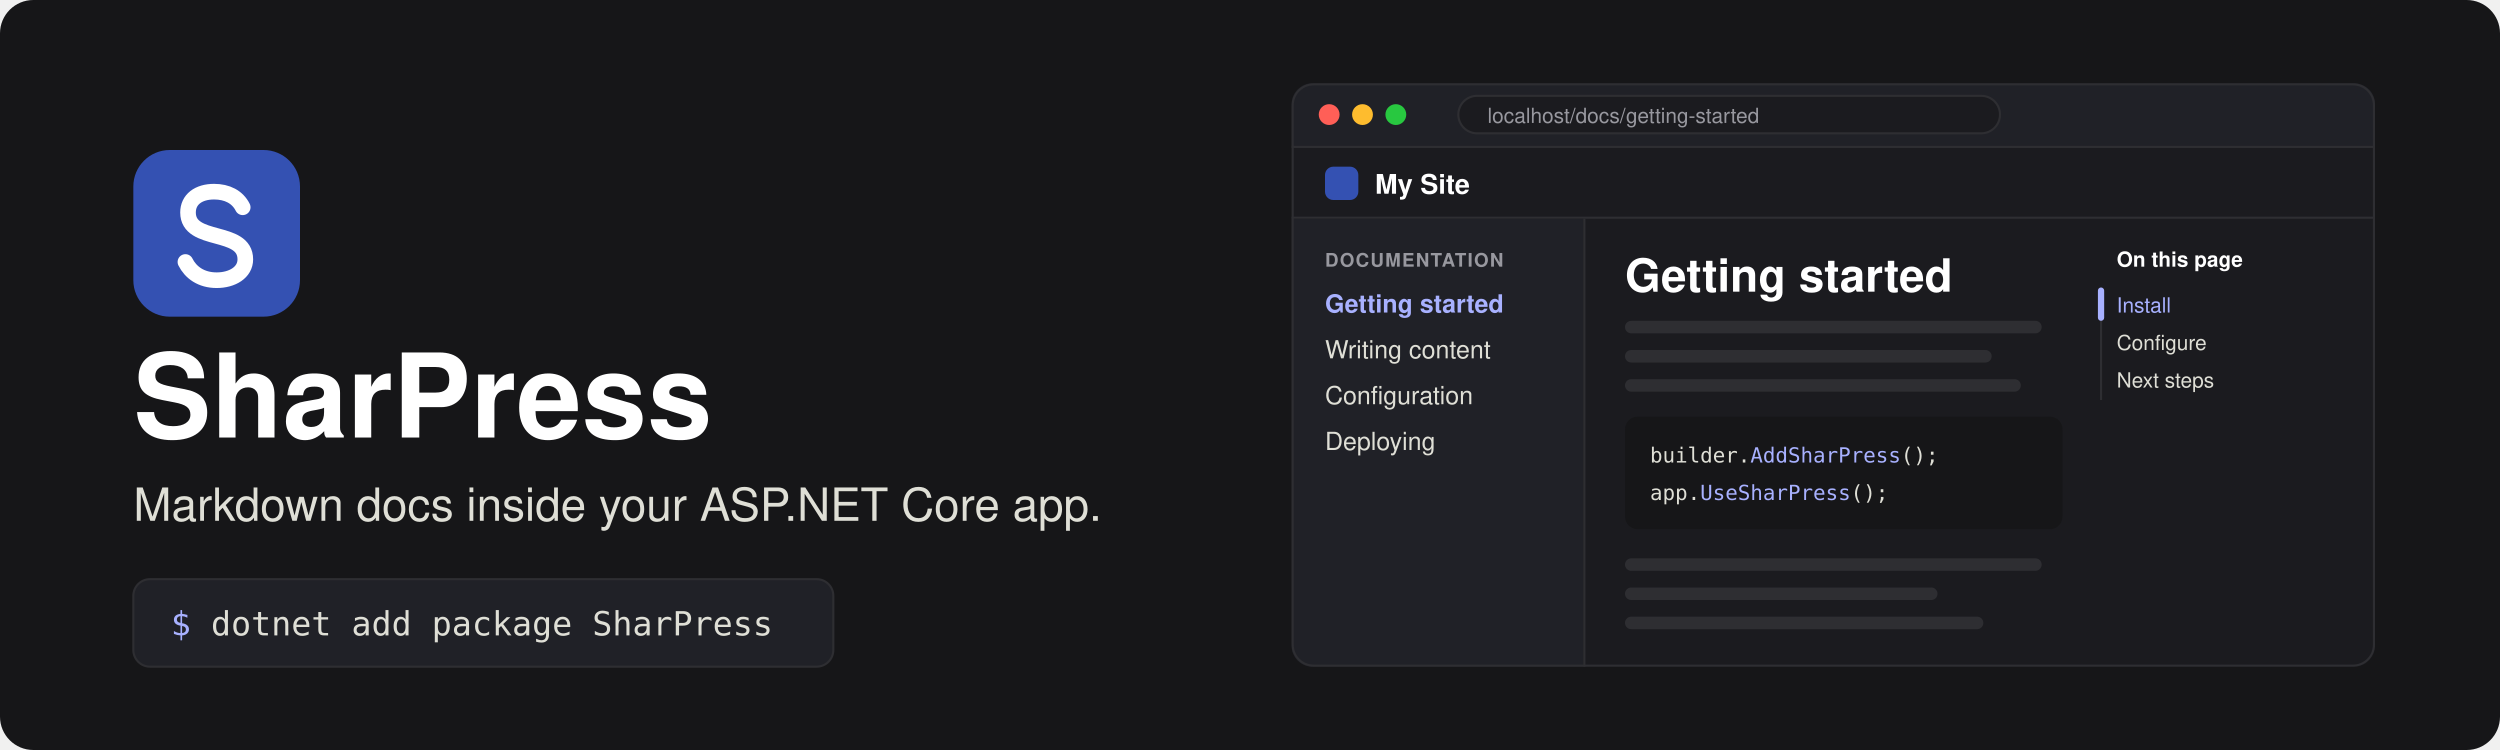
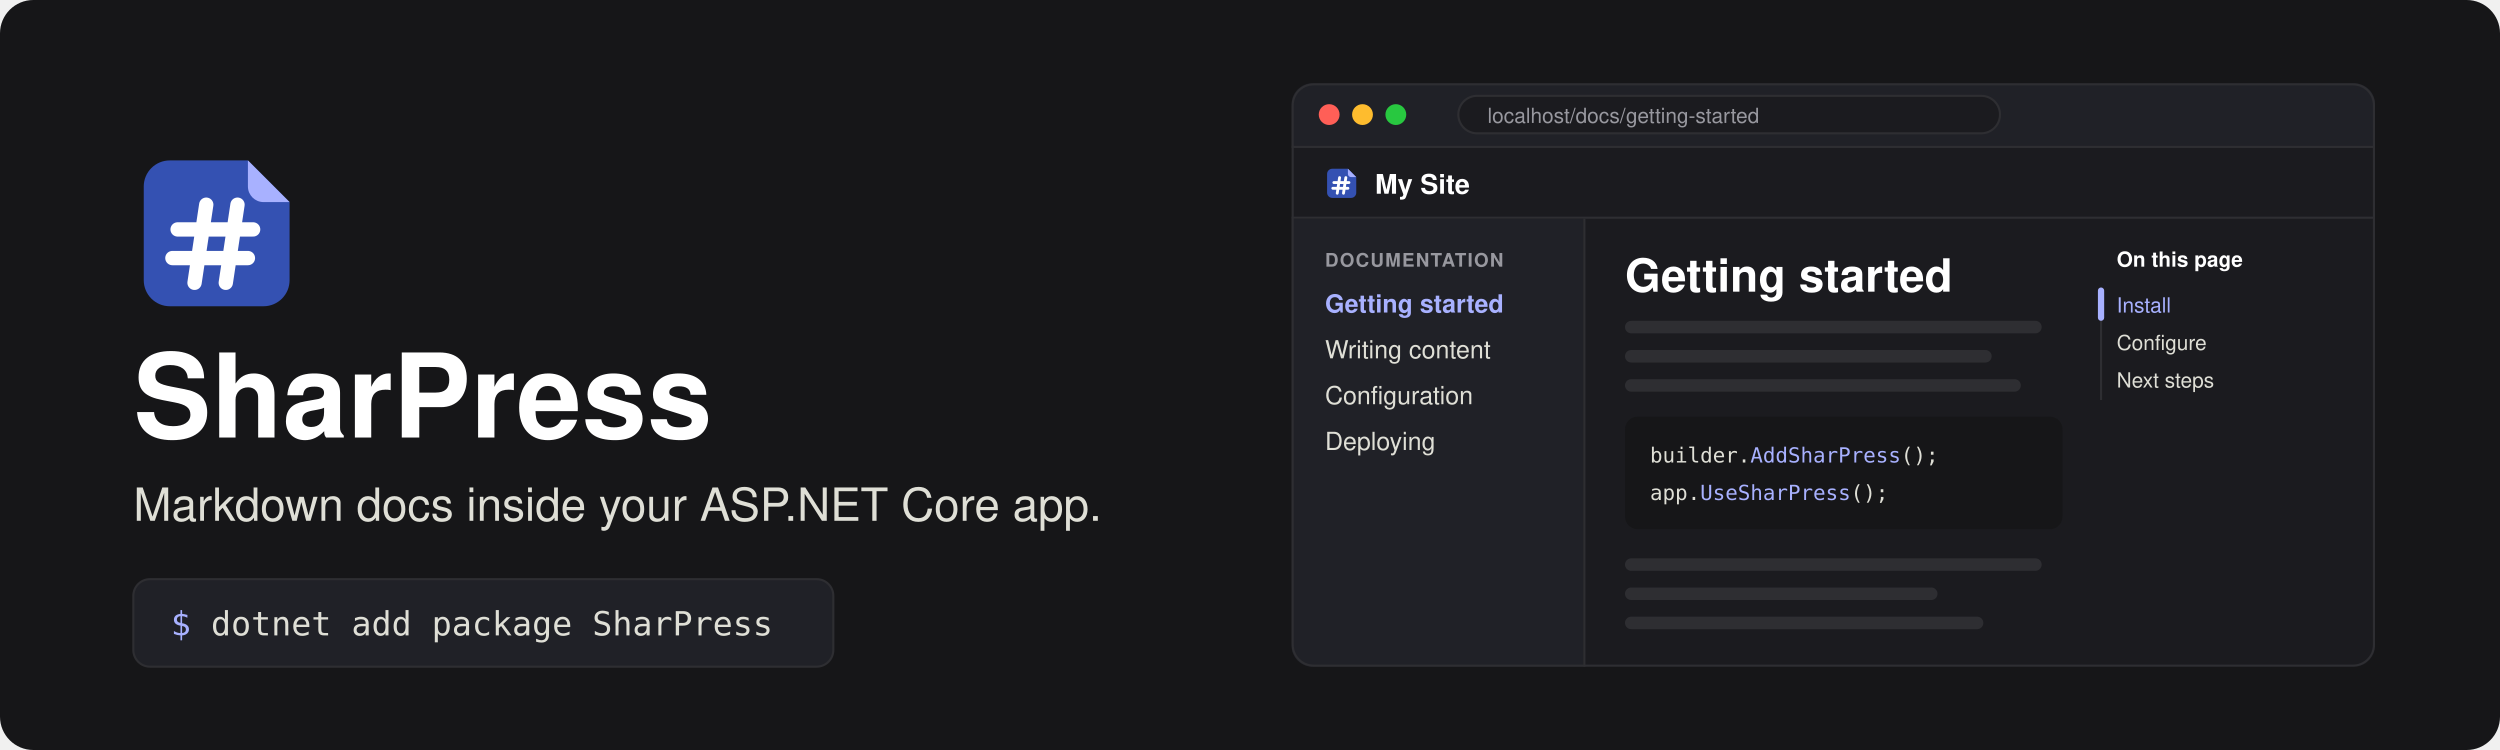
<svg xmlns="http://www.w3.org/2000/svg" width="1200" height="360" viewBox="0 0 1200 360" font-family="-apple-system, BlinkMacSystemFont, 'Segoe UI', Helvetica, Arial, sans-serif">
  <defs>
    <clipPath id="window">
      <rect x="620" y="40" width="520" height="280" rx="10" />
    </clipPath>
  </defs>
  <rect width="1200" height="360" rx="16" fill="#161618" />
  <g transform="translate(64 72) scale(1.25)">
-     <rect width="64" height="64" rx="14" fill="#3451b2" />
-     <path d="M42 22c-2-4-6-6-11-6-6 0-10 3-10 8 0 12 22 6 22 18 0 5-5 8-11 8-6 0-10-3-12-7" fill="none" stroke="#fff" stroke-width="6" stroke-linecap="round" />
+     <path d="M14 4H44L60 20V50A10 10 0 0 1 50 60H14A10 10 0 0 1 4 50V14A10 10 0 0 1 14 4Z" fill="#3451b2" />
+     <path d="M44 4V14A6 6 0 0 0 50 20H60Z" fill="#a8b1ff" />
+     <path d="M28 21L23.5 51M40 21L35.5 51M17 30.5H46M15 41.5H44" fill="none" stroke="#fff" stroke-width="5.5" stroke-linecap="round" />
  </g>
  <text x="64" y="210" font-size="56" font-weight="700" fill="#ffffff">SharPress</text>
  <text x="64" y="250" font-size="22" fill="#dfdfd6">Markdown docs inside your ASP.NET Core app.</text>
  <rect x="64" y="278" width="336" height="42" rx="8" fill="#202127" stroke="#2e2e32" />
  <text x="82" y="305" font-size="16" font-family="ui-monospace, SFMono-Regular, Menlo, Consolas, monospace" fill="#dfdfd6">
    <tspan fill="#a8b1ff">$</tspan> dotnet add package SharPress</text>
  <g clip-path="url(#window)">
    <rect x="620" y="40" width="520" height="280" fill="#1b1b1f" />
    <rect x="620" y="40" width="520" height="30" fill="#202127" />
    <circle cx="638" cy="55" r="5" fill="#ff5f57" />
    <circle cx="654" cy="55" r="5" fill="#febc2e" />
    <circle cx="670" cy="55" r="5" fill="#28c840" />
    <rect x="700" y="46" width="260" height="18" rx="9" fill="#1b1b1f" stroke="#2e2e32" />
    <text x="714" y="59" font-size="10" fill="#98989f">localhost/docs/getting-started</text>
    <rect x="620" y="70" width="520" height="1" fill="#2e2e32" />
-     <rect x="636" y="80" width="16" height="16" rx="4" fill="#3451b2" />
+     <g transform="translate(636 80) scale(0.25)">
+       <path d="M14 4H44L60 20V50A10 10 0 0 1 50 60H14A10 10 0 0 1 4 50V14A10 10 0 0 1 14 4Z" fill="#3451b2" />
+       <path d="M44 4V14A6 6 0 0 0 50 20H60Z" fill="#a8b1ff" />
+       <path d="M28 21L23.5 51M40 21L35.5 51M17 30.5H46M15 41.5H44" fill="none" stroke="#fff" stroke-width="5.5" stroke-linecap="round" />
+     </g>
    <text x="660" y="93" font-size="13" font-weight="600" fill="#ffffff">My Site</text>
    <rect x="620" y="104" width="520" height="1" fill="#2e2e32" />
    <rect x="620" y="105" width="140" height="215" fill="#202127" />
    <text x="636" y="128" font-size="9" font-weight="600" letter-spacing="0.6" fill="#98989f">DOCUMENTATION</text>
    <text x="636" y="150" font-size="12" font-weight="600" fill="#a8b1ff">Getting started</text>
    <text x="636" y="172" font-size="12" fill="#dfdfd6">Writing content</text>
    <text x="636" y="194" font-size="12" fill="#dfdfd6">Configuration</text>
    <text x="636" y="216" font-size="12" fill="#dfdfd6">Deploying</text>
    <rect x="760" y="105" width="1" height="215" fill="#2e2e32" />
    <text x="780" y="140" font-size="22" font-weight="700" fill="#ffffff">Getting started</text>
    <rect x="780" y="154" width="200" height="6" rx="3" fill="#2e2e32" />
    <rect x="780" y="168" width="176" height="6" rx="3" fill="#2e2e32" />
    <rect x="780" y="182" width="190" height="6" rx="3" fill="#2e2e32" />
    <rect x="780" y="200" width="210" height="54" rx="6" fill="#161618" />
    <text x="792" y="222" font-size="10" font-family="ui-monospace, SFMono-Regular, Menlo, Consolas, monospace" fill="#dfdfd6">builder.<tspan fill="#a8b1ff">AddSharPress</tspan>();</text>
    <text x="792" y="240" font-size="10" font-family="ui-monospace, SFMono-Regular, Menlo, Consolas, monospace" fill="#dfdfd6">app.<tspan fill="#a8b1ff">UseSharPress</tspan>();</text>
    <rect x="780" y="268" width="200" height="6" rx="3" fill="#2e2e32" />
    <rect x="780" y="282" width="150" height="6" rx="3" fill="#2e2e32" />
    <rect x="780" y="296" width="172" height="6" rx="3" fill="#2e2e32" />
    <text x="1016" y="128" font-size="10" font-weight="600" fill="#ffffff">On this page</text>
    <rect x="1008" y="138" width="1" height="54" fill="#2e2e32" />
    <rect x="1007" y="138" width="3" height="16" rx="1.5" fill="#a8b1ff" />
    <text x="1016" y="150" font-size="10" fill="#a8b1ff">Install</text>
    <text x="1016" y="168" font-size="10" fill="#dfdfd6">Configure</text>
    <text x="1016" y="186" font-size="10" fill="#dfdfd6">Next steps</text>
  </g>
  <rect x="620.5" y="40.5" width="519" height="279" rx="10" fill="none" stroke="#2e2e32" />
</svg>
